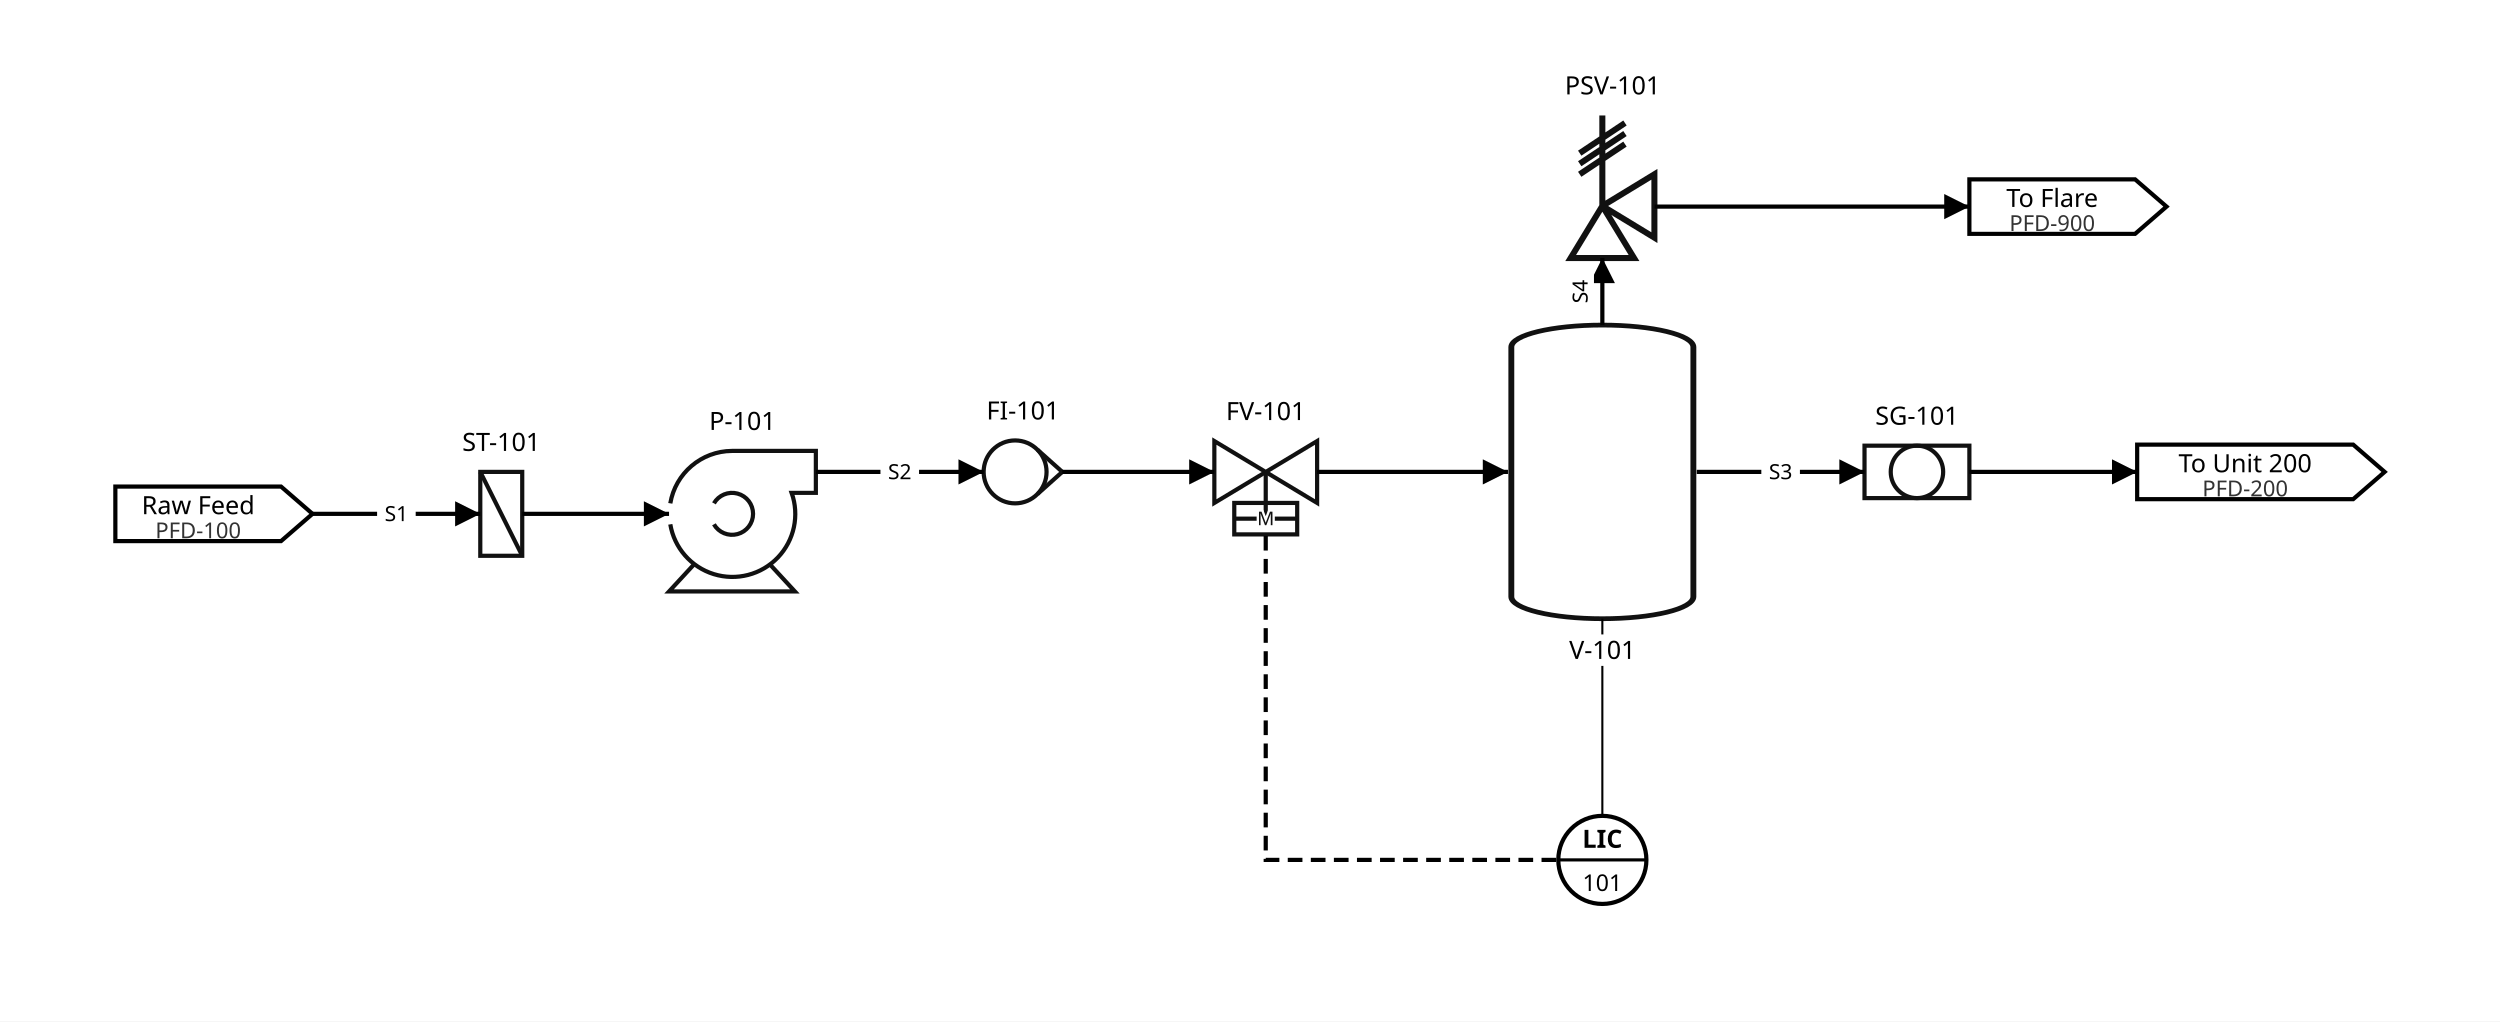
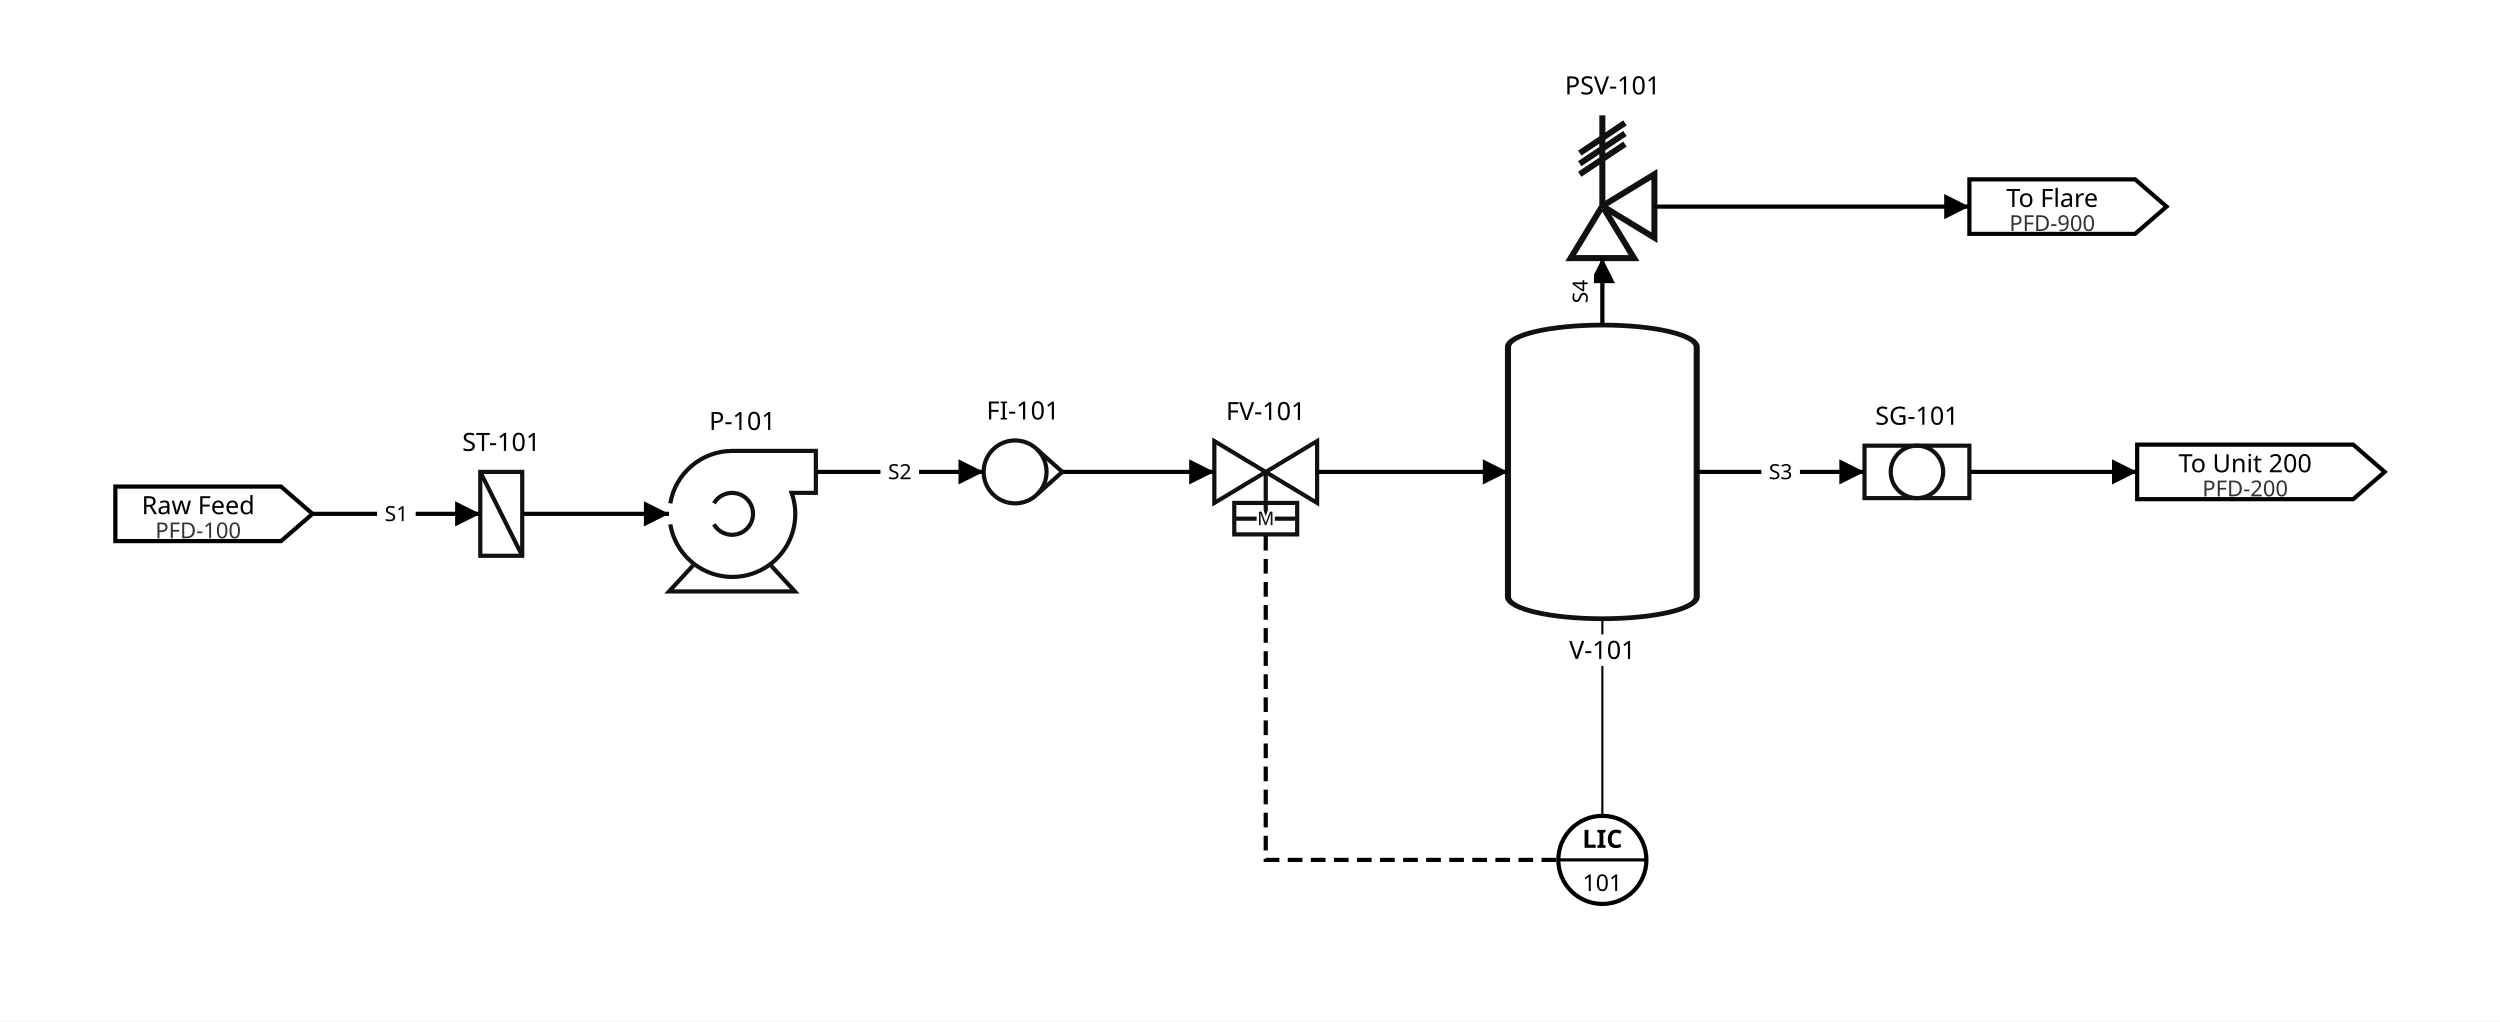
<svg xmlns="http://www.w3.org/2000/svg" width="1192" height="487" viewBox="-39.0 55.0 1192.0 487.0">
  <rect x="-39.0" y="55.0" width="1192.0" height="487.0" fill="white" />
  <defs>
    <marker id="arrow_black" viewBox="0 0 10 10" refX="10" refY="5" markerWidth="12" markerHeight="12" markerUnits="userSpaceOnUse" orient="auto-start-reverse">
      <path d="M 0 0 L 10 5 L 0 10 z" fill="black" />
    </marker>
    <symbol id="sym_fitting_rotameter" viewBox="0 0 37.5 30.0" overflow="visible">
      <g transform="scale(0.5)">
        <path d="M 51.5 9.0 L 75.0 30.0 L 51.5 51.0" fill="none" stroke="#111" stroke-width="4.0" />
        <ellipse cx="30.0" cy="30.0" rx="30.0" ry="30.0" fill="none" stroke="#111" stroke-width="4.0" />
      </g>
    </symbol>
    <symbol id="sym_fitting_sight_glass" viewBox="0 0 50.0 25.0" overflow="visible">
      <g transform="scale(0.5)">
        <rect x="0.0" y="0.0" width="100.0" height="50.0" fill="none" stroke="#111" stroke-width="4.0" />
        <ellipse cx="50.0" cy="25.0" rx="25.0" ry="25.0" fill="none" stroke="#111" stroke-width="4.0" />
      </g>
    </symbol>
    <symbol id="sym_fitting_strainer" viewBox="0 0 20.0 40.0" overflow="visible">
      <g transform="scale(0.5)">
        <rect x="0.0" y="0.0" width="40.0" height="80.0" fill="none" stroke="#111" stroke-width="4.0" />
        <path d="M 0.0 0.0 L 40.0 80.0" fill="none" stroke="#111" stroke-width="4.0" />
      </g>
    </symbol>
    <symbol id="sym_instrument_panel" viewBox="0 0 44.0 44.0" overflow="visible">
      <circle cx="22" cy="22" r="21" fill="white" stroke="black" stroke-width="2" />
      <line x1="1" y1="22" x2="43" y2="22" stroke="black" stroke-width="1.5" />
    </symbol>
    <symbol id="sym_pump" viewBox="0 0 70.0 67.0" overflow="visible">
      <path d="M 12.0 54.0 L 0.0 67.0 L 60.0 67.0 L 48.0 54.0" fill="none" stroke="#111" stroke-width="2.0" />
      <path d="M 0.6 25.0 A 30.0 30.0 0.0 0 1 30.0 0.0 L 70.0 0.0 L 70.0 20.0 L 58.45 20.0 A 30.0 30.0 0.0 0 1 51.859 50.83 A 30.0 30.0 0.0 0 1 21.341 58.742 A 30.0 30.0 0.0 0 1 0.6 35.0" fill="none" stroke="#111" stroke-width="2.0" />
      <path d="M 21.4 25.0 A 10.0 10.0 0.0 1 1 21.4 35.0" fill="none" stroke="#111" stroke-width="2.0" />
    </symbol>
    <symbol id="sym_valve_motor_ty" viewBox="0 0 49.0 44.5" overflow="visible">
      <g transform="scale(0.5)">
        <path d="M 0.0 89.0 L 0.0 30.0 L 98.0 89.0 L 98.0 30.0 Z" fill="none" stroke="#111" stroke-width="4.0" />
        <rect x="19.0" y="0.0" width="60.0" height="30.0" fill="none" stroke="#111" stroke-width="4.0" />
        <path d="M 49.0 15.0 L 49.0 59.0 M 19.0 15.0 L 79.0 15.0" fill="none" stroke="#111" stroke-width="4.0" />
        <g transform="translate(0, 30.2) scale(1, -1)">
          <text x="49.0" y="21.4" font-family="sans-serif" font-size="18.0" text-anchor="middle" fill="white" stroke="white" stroke-width="4.5" stroke-linejoin="round">M</text>
        </g>
        <g transform="translate(0, 30.2) scale(1, -1)">
          <text x="49.0" y="21.4" font-family="sans-serif" font-size="18.0" text-anchor="middle" fill="#111">M</text>
        </g>
      </g>
    </symbol>
-     <symbol id="sym_valve_psv" viewBox="0 0 27.8 47.2" overflow="visible">
+     <symbol id="sym_valve_psv" viewBox="0 0 27.8 47.2" preserveAspectRatio="none" overflow="visible">
      <g transform="scale(0.5)">
        <path d="M 0.0 94.5 L 21.0 60.0 L 55.5 39.0 L 55.5 81.0 L 21.0 60.0 L 42.0 94.5 Z M 21.0 61.0 L 21.0 0.0 M 6.0 39.0 L 36.0 19.0 M 6.0 32.0 L 36.0 12.0 M 6.0 25.0 L 36.0 5.0" fill="none" stroke="#111" stroke-width="4.0" />
      </g>
    </symbol>
-     <symbol id="sym_vessel" viewBox="0 0 62.0 100.0" overflow="visible">
+     <symbol id="sym_vessel" viewBox="0 0 62.0 100.0" preserveAspectRatio="none" overflow="visible">
      <g transform="scale(0.62, 0.5)">
        <path d="M 0.0 15.0 A 50.0 15.0 0.0 0 1 50.0 0.0 A 50.0 15.0 0.0 0 1 100.0 15.0 L 100.0 185.0 A 50.0 15.0 0.0 0 1 50.0 200.0 A 50.0 15.0 0.0 0 1 0.0 185.0 Z" fill="none" stroke="#111" stroke-width="3.226" />
      </g>
    </symbol>
  </defs>
  <g id="units">
    <polygon points="16.0,287 95,287 110,300 95,313 16.0,313" fill="transparent" stroke="black" stroke-width="2" />
    <text x="55.5" y="296" font-family="sans-serif" font-size="12" text-anchor="middle" dominant-baseline="middle">Raw Feed</text>
    <text x="55.5" y="308" font-family="sans-serif" font-size="10.5" text-anchor="middle" dominant-baseline="middle" fill="#333">PFD-100</text>
    <use href="#sym_fitting_strainer" x="190" y="280" width="20.0" height="40.0" />
    <use href="#sym_pump" x="280" y="270" width="70.0" height="67.0" />
    <use href="#sym_fitting_rotameter" x="430" y="265" width="37.5" height="30.0" />
    <use href="#sym_valve_motor_ty" x="540" y="265.3" width="49.0" height="44.5" transform="translate(0, 575.1) scale(1, -1)" />
    <use href="#sym_vessel" x="680" y="210" width="90" height="140" />
    <use href="#sym_valve_psv" x="709.89" y="110" width="40" height="68" />
    <polygon points="900,140.508 979.0,140.508 994.0,153.508 979.0,166.508 900,166.508" fill="transparent" stroke="black" stroke-width="2" />
    <text x="939.5" y="149.508" font-family="sans-serif" font-size="12" text-anchor="middle" dominant-baseline="middle">To Flare</text>
    <text x="939.5" y="161.508" font-family="sans-serif" font-size="10.5" text-anchor="middle" dominant-baseline="middle" fill="#333">PFD-900</text>
    <use href="#sym_fitting_sight_glass" x="850" y="267.5" width="50.0" height="25.0" />
    <polygon points="980,267 1083.0,267 1098.0,280 1083.0,293 980,293" fill="transparent" stroke="black" stroke-width="2" />
    <text x="1031.5" y="276" font-family="sans-serif" font-size="12" text-anchor="middle" dominant-baseline="middle">To Unit 200</text>
    <text x="1031.5" y="288" font-family="sans-serif" font-size="10.5" text-anchor="middle" dominant-baseline="middle" fill="#333">PFD-200</text>
  </g>
  <g id="streams">
    <path d="M 110.0,300.0 L 190.0,300.0" fill="none" stroke="black" stroke-width="2" marker-end="url(#arrow_black)" />
    <path d="M 210.0,300.0 L 280.0,300.0" fill="none" stroke="black" stroke-width="2" marker-end="url(#arrow_black)" />
    <path d="M 350.0,280.0 L 430.0,280.0" fill="none" stroke="black" stroke-width="2" marker-end="url(#arrow_black)" />
    <path d="M 467.5,280.0 L 540.0,280.0" fill="none" stroke="black" stroke-width="2" marker-end="url(#arrow_black)" />
    <path d="M 589.0,280.0 L 680.0,280.0" fill="none" stroke="black" stroke-width="2" marker-end="url(#arrow_black)" />
    <path d="M 770.0,280.0 L 850.0,280.0" fill="none" stroke="black" stroke-width="2" marker-end="url(#arrow_black)" />
    <path d="M 900.0,280.0 L 980,280.0" fill="none" stroke="black" stroke-width="2" marker-end="url(#arrow_black)" />
    <path d="M 725.0,210.0 L 725.0,178.0" fill="none" stroke="black" stroke-width="2" marker-end="url(#arrow_black)" />
    <path d="M 749.892,153.508 L 900,153.508" fill="none" stroke="black" stroke-width="2" marker-end="url(#arrow_black)" />
    <path d="M 703.0,465.0 L 564.5,465.0 L 564.5,309.8" fill="none" stroke="black" stroke-width="2" stroke-dasharray="7,4" />
    <rect x="140.8" y="293.5" width="18.4" height="13.0" fill="white" />
    <text x="150.0" y="300.0" font-family="sans-serif" font-size="10" text-anchor="middle" dominant-baseline="middle" fill="black">S1</text>
    <rect x="380.8" y="273.5" width="18.4" height="13.0" fill="white" />
    <text x="390.0" y="280.0" font-family="sans-serif" font-size="10" text-anchor="middle" dominant-baseline="middle" fill="black">S2</text>
    <rect x="800.8" y="273.5" width="18.4" height="13.0" fill="white" />
    <text x="810.0" y="280.0" font-family="sans-serif" font-size="10" text-anchor="middle" dominant-baseline="middle" fill="black">S3</text>
    <rect x="708.0" y="184.8" width="13.0" height="18.4" fill="white" />
    <text x="714.5" y="194.0" font-family="sans-serif" font-size="10" text-anchor="middle" dominant-baseline="middle" fill="black" transform="rotate(-90, 714.5, 194.0)">S4</text>
  </g>
  <g id="instrument_taps">
    <line x1="725" y1="350" x2="725" y2="465" stroke="black" stroke-width="1" />
  </g>
  <g id="instruments">
    <use href="#sym_instrument_panel" x="703" y="443" width="44.0" height="44.0" />
    <text x="725.0" y="455.0" font-family="sans-serif" font-size="12" font-weight="bold" text-anchor="middle" dominant-baseline="middle">LIC</text>
    <text x="725.0" y="476.0" font-family="sans-serif" font-size="11" text-anchor="middle" dominant-baseline="middle">101</text>
  </g>
  <g id="unit_labels">
    <rect x="176.2" y="258.0" width="47.6" height="15.0" fill="white" />
    <text x="200.0" y="270" font-family="sans-serif" font-size="12" text-anchor="middle" dominant-baseline="baseline">ST-101</text>
    <rect x="294.5" y="248.0" width="41.0" height="15.0" fill="white" />
    <text x="315.0" y="260" font-family="sans-serif" font-size="12" text-anchor="middle" dominant-baseline="baseline">P-101</text>
    <rect x="424.9" y="243.0" width="47.6" height="15.0" fill="white" />
    <text x="448.75" y="255" font-family="sans-serif" font-size="12" text-anchor="middle" dominant-baseline="baseline">FI-101</text>
    <rect x="540.7" y="243.3" width="47.6" height="15.0" fill="white" />
    <text x="564.5" y="255.3" font-family="sans-serif" font-size="12" text-anchor="middle" dominant-baseline="baseline">FV-101</text>
    <rect x="704.5" y="357.5" width="41.0" height="15.0" fill="white" />
    <text x="725.0" y="365" font-family="sans-serif" font-size="12" text-anchor="middle" dominant-baseline="middle">V-101</text>
    <rect x="702.8" y="88.0" width="54.2" height="15.0" fill="white" />
    <text x="729.892" y="100" font-family="sans-serif" font-size="12" text-anchor="middle" dominant-baseline="baseline">PSV-101</text>
    <rect x="851.2" y="245.5" width="47.6" height="15.0" fill="white" />
    <text x="875.0" y="257.5" font-family="sans-serif" font-size="12" text-anchor="middle" dominant-baseline="baseline">SG-101</text>
  </g>
</svg>
